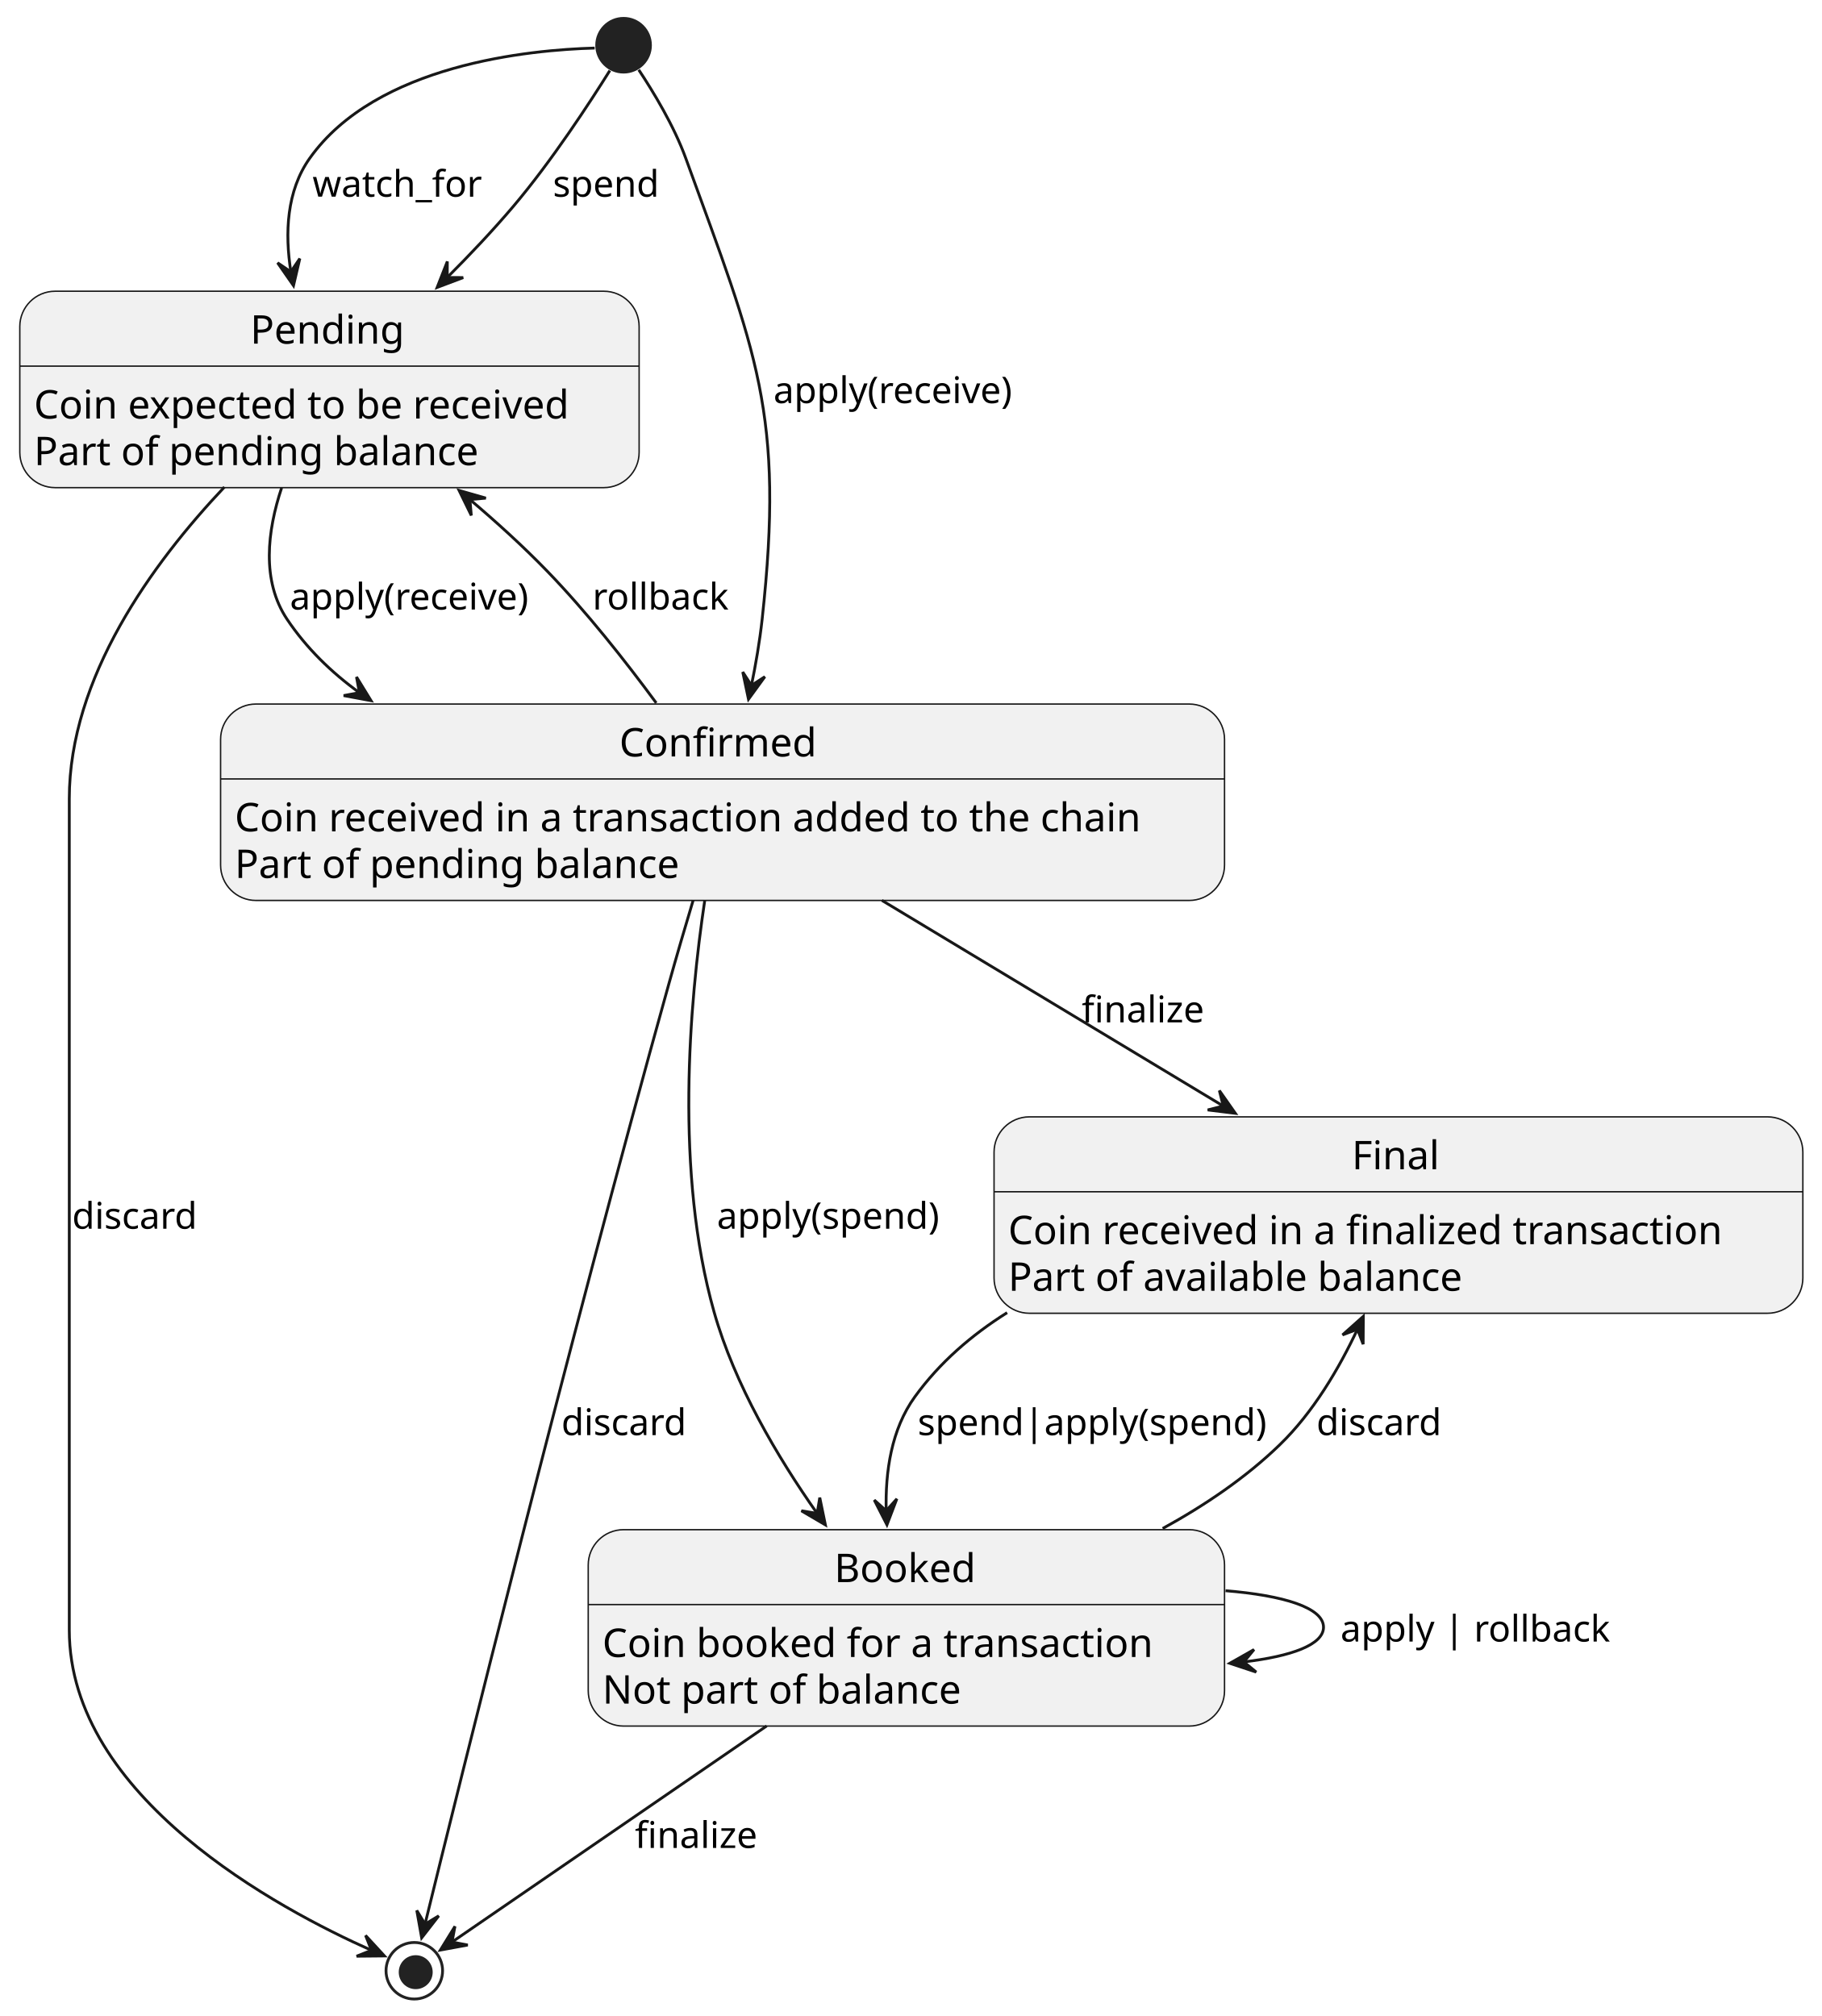
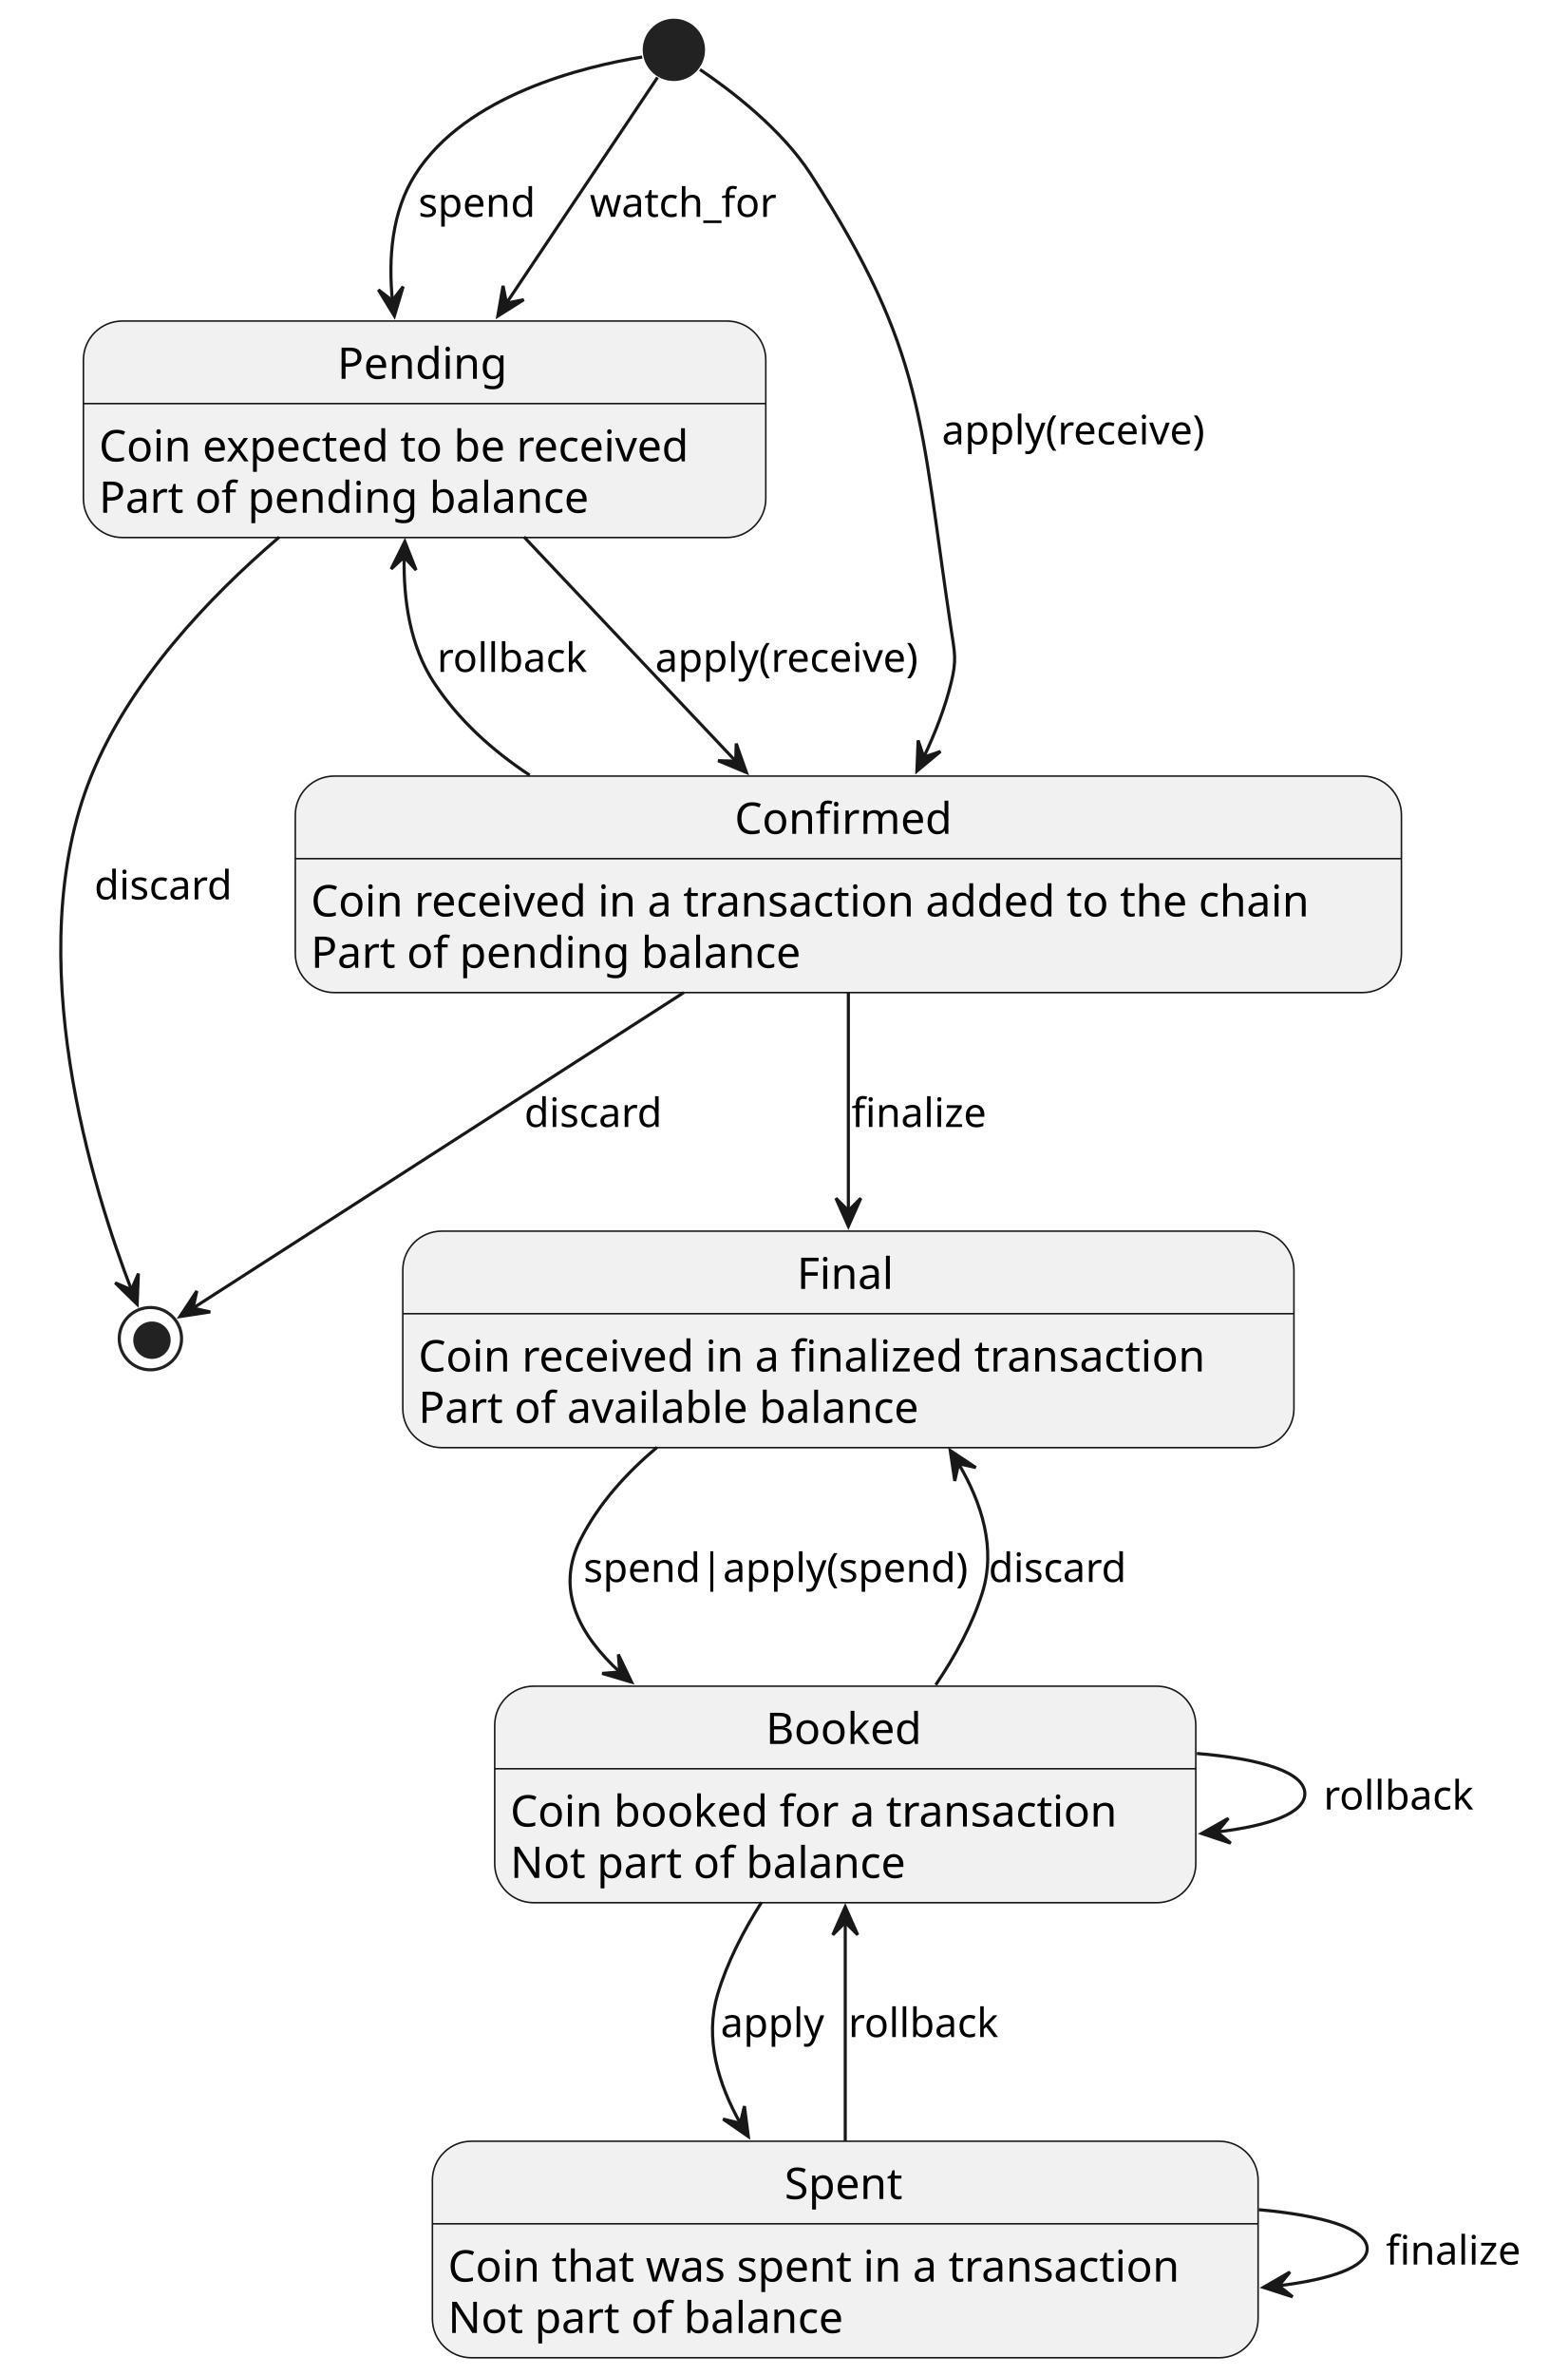
- <svg xmlns="http://www.w3.org/2000/svg" contentStyleType="text/css" height="713px" preserveAspectRatio="none" style="width:644px;height:713px;background:#FFFFFF;" version="1.1" viewBox="0 0 644 713" width="644px" zoomAndPan="magnify">
+ <svg xmlns="http://www.w3.org/2000/svg" contentStyleType="text/css" height="762px" preserveAspectRatio="none" style="width:503px;height:762px;background:#FFFFFF;" version="1.1" viewBox="0 0 503 762" width="503px" zoomAndPan="magnify">
  <defs />
  <g>
    <g id="pending">
-       <rect fill="#F1F1F1" height="69.465" rx="12.5" ry="12.5" style="stroke:#181818;stroke-width:0.5;" width="219" x="7" y="103" />
-       <line style="stroke:#181818;stroke-width:0.5;" x1="7" x2="226" y1="129.488" y2="129.488" />
-       <text fill="#000000" font-family="sans-serif" font-size="14" lengthAdjust="spacing" textLength="56" x="88.5" y="121.535">Pending</text>
-       <text fill="#000000" font-family="sans-serif" font-size="14" lengthAdjust="spacing" textLength="199" x="12" y="148.023">Coin expected to be received</text>
-       <text fill="#000000" font-family="sans-serif" font-size="14" lengthAdjust="spacing" textLength="163" x="12" y="164.512">Part of pending balance</text>
+       <rect fill="#F1F1F1" height="69.465" rx="12.5" ry="12.5" style="stroke:#181818;stroke-width:0.5;" width="219" x="26.77" y="103" />
+       <line style="stroke:#181818;stroke-width:0.5;" x1="26.77" x2="245.77" y1="129.488" y2="129.488" />
+       <text fill="#000000" font-family="sans-serif" font-size="14" lengthAdjust="spacing" textLength="56" x="108.27" y="121.535">Pending</text>
+       <text fill="#000000" font-family="sans-serif" font-size="14" lengthAdjust="spacing" textLength="199" x="31.77" y="148.023">Coin expected to be received</text>
+       <text fill="#000000" font-family="sans-serif" font-size="14" lengthAdjust="spacing" textLength="163" x="31.77" y="164.512">Part of pending balance</text>
    </g>
    <g id="confirmed">
-       <rect fill="#F1F1F1" height="69.465" rx="12.5" ry="12.5" style="stroke:#181818;stroke-width:0.5;" width="355" x="78" y="249" />
-       <line style="stroke:#181818;stroke-width:0.5;" x1="78" x2="433" y1="275.488" y2="275.488" />
-       <text fill="#000000" font-family="sans-serif" font-size="14" lengthAdjust="spacing" textLength="73" x="219" y="267.535">Confirmed</text>
-       <text fill="#000000" font-family="sans-serif" font-size="14" lengthAdjust="spacing" textLength="335" x="83" y="294.023">Coin received in a transaction added to the chain</text>
-       <text fill="#000000" font-family="sans-serif" font-size="14" lengthAdjust="spacing" textLength="163" x="83" y="310.512">Part of pending balance</text>
+       <rect fill="#F1F1F1" height="69.465" rx="12.5" ry="12.5" style="stroke:#181818;stroke-width:0.5;" width="355" x="94.77" y="249" />
+       <line style="stroke:#181818;stroke-width:0.5;" x1="94.77" x2="449.77" y1="275.488" y2="275.488" />
+       <text fill="#000000" font-family="sans-serif" font-size="14" lengthAdjust="spacing" textLength="73" x="235.77" y="267.535">Confirmed</text>
+       <text fill="#000000" font-family="sans-serif" font-size="14" lengthAdjust="spacing" textLength="335" x="99.77" y="294.023">Coin received in a transaction added to the chain</text>
+       <text fill="#000000" font-family="sans-serif" font-size="14" lengthAdjust="spacing" textLength="163" x="99.77" y="310.512">Part of pending balance</text>
    </g>
    <g id="final">
-       <rect fill="#F1F1F1" height="69.465" rx="12.5" ry="12.5" style="stroke:#181818;stroke-width:0.5;" width="286" x="351.5" y="395" />
-       <line style="stroke:#181818;stroke-width:0.5;" x1="351.5" x2="637.5" y1="421.488" y2="421.488" />
-       <text fill="#000000" font-family="sans-serif" font-size="14" lengthAdjust="spacing" textLength="33" x="478" y="413.535">Final</text>
-       <text fill="#000000" font-family="sans-serif" font-size="14" lengthAdjust="spacing" textLength="266" x="356.5" y="440.023">Coin received in a finalized transaction</text>
-       <text fill="#000000" font-family="sans-serif" font-size="14" lengthAdjust="spacing" textLength="166" x="356.5" y="456.512">Part of available balance</text>
+       <rect fill="#F1F1F1" height="69.465" rx="12.5" ry="12.5" style="stroke:#181818;stroke-width:0.5;" width="286" x="129.27" y="395" />
+       <line style="stroke:#181818;stroke-width:0.5;" x1="129.27" x2="415.27" y1="421.488" y2="421.488" />
+       <text fill="#000000" font-family="sans-serif" font-size="14" lengthAdjust="spacing" textLength="33" x="255.77" y="413.535">Final</text>
+       <text fill="#000000" font-family="sans-serif" font-size="14" lengthAdjust="spacing" textLength="266" x="134.27" y="440.023">Coin received in a finalized transaction</text>
+       <text fill="#000000" font-family="sans-serif" font-size="14" lengthAdjust="spacing" textLength="166" x="134.27" y="456.512">Part of available balance</text>
    </g>
    <g id="booked">
-       <rect fill="#F1F1F1" height="69.465" rx="12.5" ry="12.5" style="stroke:#181818;stroke-width:0.5;" width="225" x="208" y="541" />
-       <line style="stroke:#181818;stroke-width:0.5;" x1="208" x2="433" y1="567.488" y2="567.488" />
-       <text fill="#000000" font-family="sans-serif" font-size="14" lengthAdjust="spacing" textLength="51" x="295" y="559.535">Booked</text>
-       <text fill="#000000" font-family="sans-serif" font-size="14" lengthAdjust="spacing" textLength="205" x="213" y="586.023">Coin booked for a transaction</text>
-       <text fill="#000000" font-family="sans-serif" font-size="14" lengthAdjust="spacing" textLength="131" x="213" y="602.512">Not part of balance</text>
+       <rect fill="#F1F1F1" height="69.465" rx="12.5" ry="12.5" style="stroke:#181818;stroke-width:0.5;" width="225" x="158.77" y="541" />
+       <line style="stroke:#181818;stroke-width:0.5;" x1="158.77" x2="383.77" y1="567.488" y2="567.488" />
+       <text fill="#000000" font-family="sans-serif" font-size="14" lengthAdjust="spacing" textLength="51" x="245.77" y="559.535">Booked</text>
+       <text fill="#000000" font-family="sans-serif" font-size="14" lengthAdjust="spacing" textLength="205" x="163.77" y="586.023">Coin booked for a transaction</text>
+       <text fill="#000000" font-family="sans-serif" font-size="14" lengthAdjust="spacing" textLength="131" x="163.77" y="602.512">Not part of balance</text>
    </g>
-     <ellipse cx="220.5" cy="16" fill="#222222" rx="10" ry="10" style="stroke:none;stroke-width:1.0;" />
-     <ellipse cx="146.5" cy="697" fill="none" rx="10" ry="10" style="stroke:#222222;stroke-width:1.0;" />
-     <ellipse cx="147" cy="697.5" fill="#222222" rx="6" ry="6" style="stroke:none;stroke-width:1.0;" />
+     <g id="spent">
+       <rect fill="#F1F1F1" height="69.465" rx="12.5" ry="12.5" style="stroke:#181818;stroke-width:0.5;" width="265" x="138.77" y="687" />
+       <line style="stroke:#181818;stroke-width:0.5;" x1="138.77" x2="403.77" y1="713.488" y2="713.488" />
+       <text fill="#000000" font-family="sans-serif" font-size="14" lengthAdjust="spacing" textLength="39" x="251.77" y="705.535">Spent</text>
+       <text fill="#000000" font-family="sans-serif" font-size="14" lengthAdjust="spacing" textLength="245" x="143.77" y="732.023">Coin that was spent in a transaction</text>
+       <text fill="#000000" font-family="sans-serif" font-size="14" lengthAdjust="spacing" textLength="131" x="143.77" y="748.512">Not part of balance</text>
+     </g>
+     <ellipse cx="216.27" cy="16" fill="#222222" rx="10" ry="10" style="stroke:none;stroke-width:1.0;" />
+     <ellipse cx="48.27" cy="429.5" fill="none" rx="10" ry="10" style="stroke:#222222;stroke-width:1.0;" />
+     <ellipse cx="48.77" cy="430" fill="#222222" rx="6" ry="6" style="stroke:none;stroke-width:1.0;" />
    <g id="link_*start_confirmed">
-       <path d="M225.86,24.69 C230.91,32.3 238.31,44.45 242.5,56 C267.56,125.02 277.45,146 269.5,219 C268.65,226.78 267.24,235 265.62,242.86 " fill="none" id="*start-to-confirmed" style="stroke:#181818;stroke-width:1.0;" />
-       <polygon fill="#181818" points="264.67,247.3,270.461,239.333,265.714,242.41,262.637,237.663,264.67,247.3" style="stroke:#181818;stroke-width:1.0;" />
-       <text fill="#000000" font-family="sans-serif" font-size="13" lengthAdjust="spacing" textLength="86" x="273.5" y="142.568">apply(receive)</text>
+       <path d="M224.65,22.31 C234.55,29 250.87,41.41 260.27,56 C297.04,113.08 295.16,134.86 305.27,202 C306.4,209.47 307.06,211.66 305.27,219 C303.3,227.08 300.1,235.27 296.45,242.97 " fill="none" id="*start-to-confirmed" style="stroke:#181818;stroke-width:1.0;" />
+       <polygon fill="#181818" points="294.26,247.4,301.83,241.1,296.473,242.917,294.657,237.559,294.26,247.4" style="stroke:#181818;stroke-width:1.0;" />
+       <text fill="#000000" font-family="sans-serif" font-size="13" lengthAdjust="spacing" textLength="86" x="302.27" y="142.568">apply(receive)</text>
    </g>
    <g id="link_*start_pending">
-       <path d="M215.64,24.95 C208.66,36.12 195.13,56.91 181.5,73 C174.27,81.53 166.07,90.21 157.98,98.29 " fill="none" id="*start-to-pending" style="stroke:#181818;stroke-width:1.0;" />
-       <polygon fill="#181818" points="154.58,101.65,163.794,98.17,158.137,98.136,158.171,92.479,154.58,101.65" style="stroke:#181818;stroke-width:1.0;" />
-       <text fill="#000000" font-family="sans-serif" font-size="13" lengthAdjust="spacing" textLength="38" x="195.5" y="69.568">spend</text>
+       <path d="M206.09,18.3 C187.75,21.25 149.57,30.33 133.27,56 C125.73,67.88 124.58,82.85 125.96,96.65 " fill="none" id="*start-to-pending" style="stroke:#181818;stroke-width:1.0;" />
+       <polygon fill="#181818" points="126.57,101.39,129.379,91.95,125.927,96.431,121.446,92.979,126.57,101.39" style="stroke:#181818;stroke-width:1.0;" />
+       <text fill="#000000" font-family="sans-serif" font-size="13" lengthAdjust="spacing" textLength="38" x="134.27" y="69.568">spend</text>
    </g>
    <g id="link_*start_pending">
-       <path d="M210.28,17 C187.58,17.61 133.12,22.67 109.5,56 C101.34,67.51 100.68,82.41 102.87,96.25 " fill="none" id="*start-to-pending-1" style="stroke:#181818;stroke-width:1.0;" />
-       <polygon fill="#181818" points="103.78,101.03,106.013,91.438,102.838,96.12,98.156,92.945,103.78,101.03" style="stroke:#181818;stroke-width:1.0;" />
-       <text fill="#000000" font-family="sans-serif" font-size="13" lengthAdjust="spacing" textLength="62" x="110.5" y="69.568">watch_for</text>
+       <path d="M211.02,24.84 C201.28,39.4 179.8,71.48 162.35,97.54 " fill="none" id="*start-to-pending-1" style="stroke:#181818;stroke-width:1.0;" />
+       <polygon fill="#181818" points="159.76,101.41,168.093,96.16,162.543,97.256,161.447,91.707,159.76,101.41" style="stroke:#181818;stroke-width:1.0;" />
+       <text fill="#000000" font-family="sans-serif" font-size="13" lengthAdjust="spacing" textLength="62" x="189.27" y="69.568">watch_for</text>
    </g>
    <g id="link_pending_confirmed">
-       <path d="M99.59,172.5 C94.51,187.79 92.41,205.41 101.5,219 C108.35,229.23 117.18,237.82 127.14,245.02 " fill="none" id="pending-to-confirmed" style="stroke:#181818;stroke-width:1.0;" />
-       <polygon fill="#181818" points="131.21,247.81,126.06,239.415,127.09,244.977,121.528,246.007,131.21,247.81" style="stroke:#181818;stroke-width:1.0;" />
-       <text fill="#000000" font-family="sans-serif" font-size="13" lengthAdjust="spacing" textLength="86" x="102.5" y="215.568">apply(receive)</text>
+       <path d="M168.16,172.26 C188.53,193.84 215.01,221.87 236.16,244.26 " fill="none" id="pending-to-confirmed" style="stroke:#181818;stroke-width:1.0;" />
+       <polygon fill="#181818" points="239.55,247.85,236.275,238.561,236.116,244.216,230.461,244.056,239.55,247.85" style="stroke:#181818;stroke-width:1.0;" />
+       <text fill="#000000" font-family="sans-serif" font-size="13" lengthAdjust="spacing" textLength="86" x="210.27" y="215.568">apply(receive)</text>
    </g>
    <g id="link_confirmed_pending">
-       <path d="M232.05,248.62 C221.06,233.69 207.36,216.33 193.5,202 C185.09,193.3 175.54,184.63 166.09,176.61 " fill="none" id="confirmed-to-pending" style="stroke:#181818;stroke-width:1.0;" />
-       <polygon fill="#181818" points="162.33,173.45,166.651,182.3,166.159,176.665,171.795,176.173,162.33,173.45" style="stroke:#181818;stroke-width:1.0;" />
-       <text fill="#000000" font-family="sans-serif" font-size="13" lengthAdjust="spacing" textLength="51" x="209.5" y="215.568">rollback</text>
+       <path d="M169.99,248.71 C157.93,240.75 147.14,230.98 139.27,219 C131.55,207.24 129.43,192.3 129.71,178.48 " fill="none" id="confirmed-to-pending" style="stroke:#181818;stroke-width:1.0;" />
+       <polygon fill="#181818" points="129.92,173.74,125.537,182.56,129.705,178.735,133.53,182.904,129.92,173.74" style="stroke:#181818;stroke-width:1.0;" />
+       <text fill="#000000" font-family="sans-serif" font-size="13" lengthAdjust="spacing" textLength="51" x="140.27" y="215.568">rollback</text>
    </g>
    <g id="link_confirmed_final">
-       <path d="M311.84,318.44 C348.14,340.32 395.36,368.77 432.69,391.26 " fill="none" id="confirmed-to-final" style="stroke:#181818;stroke-width:1.0;" />
-       <polygon fill="#181818" points="436.83,393.75,431.171,385.69,432.543,391.178,427.055,392.55,436.83,393.75" style="stroke:#181818;stroke-width:1.0;" />
-       <text fill="#000000" font-family="sans-serif" font-size="13" lengthAdjust="spacing" textLength="46" x="382.5" y="361.568">finalize</text>
+       <path d="M272.27,318.26 C272.27,339.3 272.27,366.46 272.27,388.56 " fill="none" id="confirmed-to-final" style="stroke:#181818;stroke-width:1.0;" />
+       <polygon fill="#181818" points="272.27,393.44,276.27,384.44,272.27,388.44,268.27,384.44,272.27,393.44" style="stroke:#181818;stroke-width:1.0;" />
+       <text fill="#000000" font-family="sans-serif" font-size="13" lengthAdjust="spacing" textLength="46" x="273.27" y="361.568">finalize</text>
    </g>
    <g id="link_confirmed_*end">
-       <path d="M245.11,318.38 C242.24,327.93 239.19,338.36 236.5,348 C200.8,476.03 162.21,631.9 150.25,680.67 " fill="none" id="confirmed-to-*end" style="stroke:#181818;stroke-width:1.0;" />
-       <polygon fill="#181818" points="149.1,685.36,155.142,677.582,150.299,680.506,147.375,675.663,149.1,685.36" style="stroke:#181818;stroke-width:1.0;" />
-       <text fill="#000000" font-family="sans-serif" font-size="13" lengthAdjust="spacing" textLength="46" x="198.5" y="507.568">discard</text>
+       <path d="M219.47,318.44 C167.6,351.79 91.95,400.42 61.6,419.93 " fill="none" id="confirmed-to-*end" style="stroke:#181818;stroke-width:1.0;" />
+       <polygon fill="#181818" points="57.75,422.41,67.486,420.923,61.96,419.713,63.17,414.187,57.75,422.41" style="stroke:#181818;stroke-width:1.0;" />
+       <text fill="#000000" font-family="sans-serif" font-size="13" lengthAdjust="spacing" textLength="46" x="168.27" y="361.568">discard</text>
    </g>
    <g id="link_final_booked">
-       <path d="M356.12,464.25 C343.51,472.17 332.22,481.94 323.5,494 C315.18,505.5 312.99,520.53 313.37,534.48 " fill="none" id="final-to-booked" style="stroke:#181818;stroke-width:1.0;" />
-       <polygon fill="#181818" points="313.63,539.29,317.136,530.086,313.359,534.297,309.148,530.52,313.63,539.29" style="stroke:#181818;stroke-width:1.0;" />
-       <text fill="#000000" font-family="sans-serif" font-size="13" lengthAdjust="spacing" textLength="123" x="324.5" y="507.568">spend|apply(spend)</text>
+       <path d="M210.88,464.35 C200.95,472.68 192.04,482.57 186.27,494 C178.21,509.98 185.75,524.48 199.11,536.65 " fill="none" id="final-to-booked" style="stroke:#181818;stroke-width:1.0;" />
+       <polygon fill="#181818" points="202.7,539.7,198.451,530.815,198.897,536.454,193.257,536.9,202.7,539.7" style="stroke:#181818;stroke-width:1.0;" />
+       <text fill="#000000" font-family="sans-serif" font-size="13" lengthAdjust="spacing" textLength="123" x="187.27" y="507.568">spend|apply(spend)</text>
    </g>
    <g id="link_booked_final">
-       <path d="M411.12,540.59 C426.05,532.4 440.53,522.59 452.5,511 C464.3,499.58 473.45,484.12 480.15,469.81 " fill="none" id="booked-to-final" style="stroke:#181818;stroke-width:1.0;" />
-       <polygon fill="#181818" points="482.07,465.56,474.721,472.117,480.013,470.117,482.013,475.409,482.07,465.56" style="stroke:#181818;stroke-width:1.0;" />
-       <text fill="#000000" font-family="sans-serif" font-size="13" lengthAdjust="spacing" textLength="46" x="465.5" y="507.568">discard</text>
+       <path d="M300.3,540.59 C306.43,531.53 312.03,521.37 315.27,511 C319.7,496.84 315.13,482.27 307.57,469.49 " fill="none" id="booked-to-final" style="stroke:#181818;stroke-width:1.0;" />
+       <polygon fill="#181818" points="304.97,465.4,306.419,475.142,307.651,469.621,313.172,470.853,304.97,465.4" style="stroke:#181818;stroke-width:1.0;" />
+       <text fill="#000000" font-family="sans-serif" font-size="13" lengthAdjust="spacing" textLength="46" x="317.27" y="507.568">discard</text>
    </g>
-     <g id="link_confirmed_booked">
-       <path d="M249.22,318.33 C243.73,354.98 238.58,414.82 252.5,464 C259.76,489.67 274.86,515.23 288.98,535.3 " fill="none" id="confirmed-to-booked" style="stroke:#181818;stroke-width:1.0;" />
-       <polygon fill="#181818" points="291.86,539.31,289.874,529.663,288.95,535.244,283.369,534.32,291.86,539.31" style="stroke:#181818;stroke-width:1.0;" />
-       <text fill="#000000" font-family="sans-serif" font-size="13" lengthAdjust="spacing" textLength="80" x="253.5" y="434.568">apply(spend)</text>
+     <g id="link_booked_spent">
+       <path d="M244.41,610.32 C238.61,619.45 233.31,629.68 230.27,640 C226.12,654.08 230.49,668.63 237.7,681.43 " fill="none" id="booked-to-spent" style="stroke:#181818;stroke-width:1.0;" />
+       <polygon fill="#181818" points="240.17,685.5,238.907,675.732,237.57,681.229,232.074,679.892,240.17,685.5" style="stroke:#181818;stroke-width:1.0;" />
+       <text fill="#000000" font-family="sans-serif" font-size="13" lengthAdjust="spacing" textLength="34" x="231.27" y="653.568">apply</text>
+     </g>
+     <g id="link_spent_booked">
+       <path d="M271.27,686.95 C271.27,665.96 271.27,638.79 271.27,616.66 " fill="none" id="spent-to-booked" style="stroke:#181818;stroke-width:1.0;" />
+       <polygon fill="#181818" points="271.27,611.78,267.27,620.78,271.27,616.78,275.27,620.78,271.27,611.78" style="stroke:#181818;stroke-width:1.0;" />
+       <text fill="#000000" font-family="sans-serif" font-size="13" lengthAdjust="spacing" textLength="51" x="272.27" y="653.568">rollback</text>
    </g>
    <g id="link_booked_booked">
-       <path d="M433.36,562.59 C453.74,564.25 468,568.55 468,575.5 C468,581.69 456.69,585.78 439.81,587.77 " fill="none" id="booked-to-booked" style="stroke:#181818;stroke-width:1.0;" />
-       <polygon fill="#181818" points="434.86,588.26,444.206,591.366,439.836,587.774,443.428,583.404,434.86,588.26" style="stroke:#181818;stroke-width:1.0;" />
-       <text fill="#000000" font-family="sans-serif" font-size="13" lengthAdjust="spacing" textLength="98" x="474" y="580.568">apply | rollback</text>
-     </g>
-     <g id="link_booked_*end">
-       <path d="M271.1,610.42 C232.97,636.62 182.89,671.01 159.54,687.04 " fill="none" id="booked-to-*end" style="stroke:#181818;stroke-width:1.0;" />
-       <polygon fill="#181818" points="155.71,689.68,165.395,687.893,159.835,686.854,160.874,681.293,155.71,689.68" style="stroke:#181818;stroke-width:1.0;" />
-       <text fill="#000000" font-family="sans-serif" font-size="13" lengthAdjust="spacing" textLength="46" x="224.5" y="653.568">finalize</text>
+       <path d="M384.13,562.59 C404.51,564.25 418.77,568.55 418.77,575.5 C418.77,581.69 407.46,585.78 390.59,587.77 " fill="none" id="booked-to-booked" style="stroke:#181818;stroke-width:1.0;" />
+       <polygon fill="#181818" points="385.64,588.26,394.986,591.366,390.616,587.774,394.208,583.404,385.64,588.26" style="stroke:#181818;stroke-width:1.0;" />
+       <text fill="#000000" font-family="sans-serif" font-size="13" lengthAdjust="spacing" textLength="51" x="424.77" y="580.568">rollback</text>
    </g>
    <g id="link_pending_*end">
-       <path d="M79.35,172.26 C53.81,199.28 24.5,239.63 24.5,282.5 C24.5,282.5 24.5,282.5 24.5,576.5 C24.5,635.7 98.73,675.26 131.39,689.79 " fill="none" id="pending-to-*end" style="stroke:#181818;stroke-width:1.0;" />
-       <polygon fill="#181818" points="135.94,691.76,129.27,684.513,131.352,689.773,126.092,691.854,135.94,691.76" style="stroke:#181818;stroke-width:1.0;" />
-       <text fill="#000000" font-family="sans-serif" font-size="13" lengthAdjust="spacing" textLength="46" x="25.5" y="434.568">discard</text>
+       <path d="M89.62,172.33 C66.78,191.86 41.6,218.55 29.27,249 C6,306.49 30.07,382.38 42.19,413.85 " fill="none" id="pending-to-*end" style="stroke:#181818;stroke-width:1.0;" />
+       <polygon fill="#181818" points="44.01,418.47,44.407,408.629,42.165,413.823,36.972,411.581,44.01,418.47" style="stroke:#181818;stroke-width:1.0;" />
+       <text fill="#000000" font-family="sans-serif" font-size="13" lengthAdjust="spacing" textLength="46" x="30.27" y="288.568">discard</text>
+     </g>
+     <g id="link_spent_spent">
+       <path d="M403.97,708.96 C424.66,710.83 438.77,715.01 438.77,721.5 C438.77,727.33 427.38,731.3 410.06,733.4 " fill="none" id="spent-to-spent" style="stroke:#181818;stroke-width:1.0;" />
+       <polygon fill="#181818" points="405.47,733.89,414.842,736.916,410.442,733.361,413.997,728.961,405.47,733.89" style="stroke:#181818;stroke-width:1.0;" />
+       <text fill="#000000" font-family="sans-serif" font-size="13" lengthAdjust="spacing" textLength="46" x="444.77" y="726.568">finalize</text>
    </g>
  </g>
</svg>
